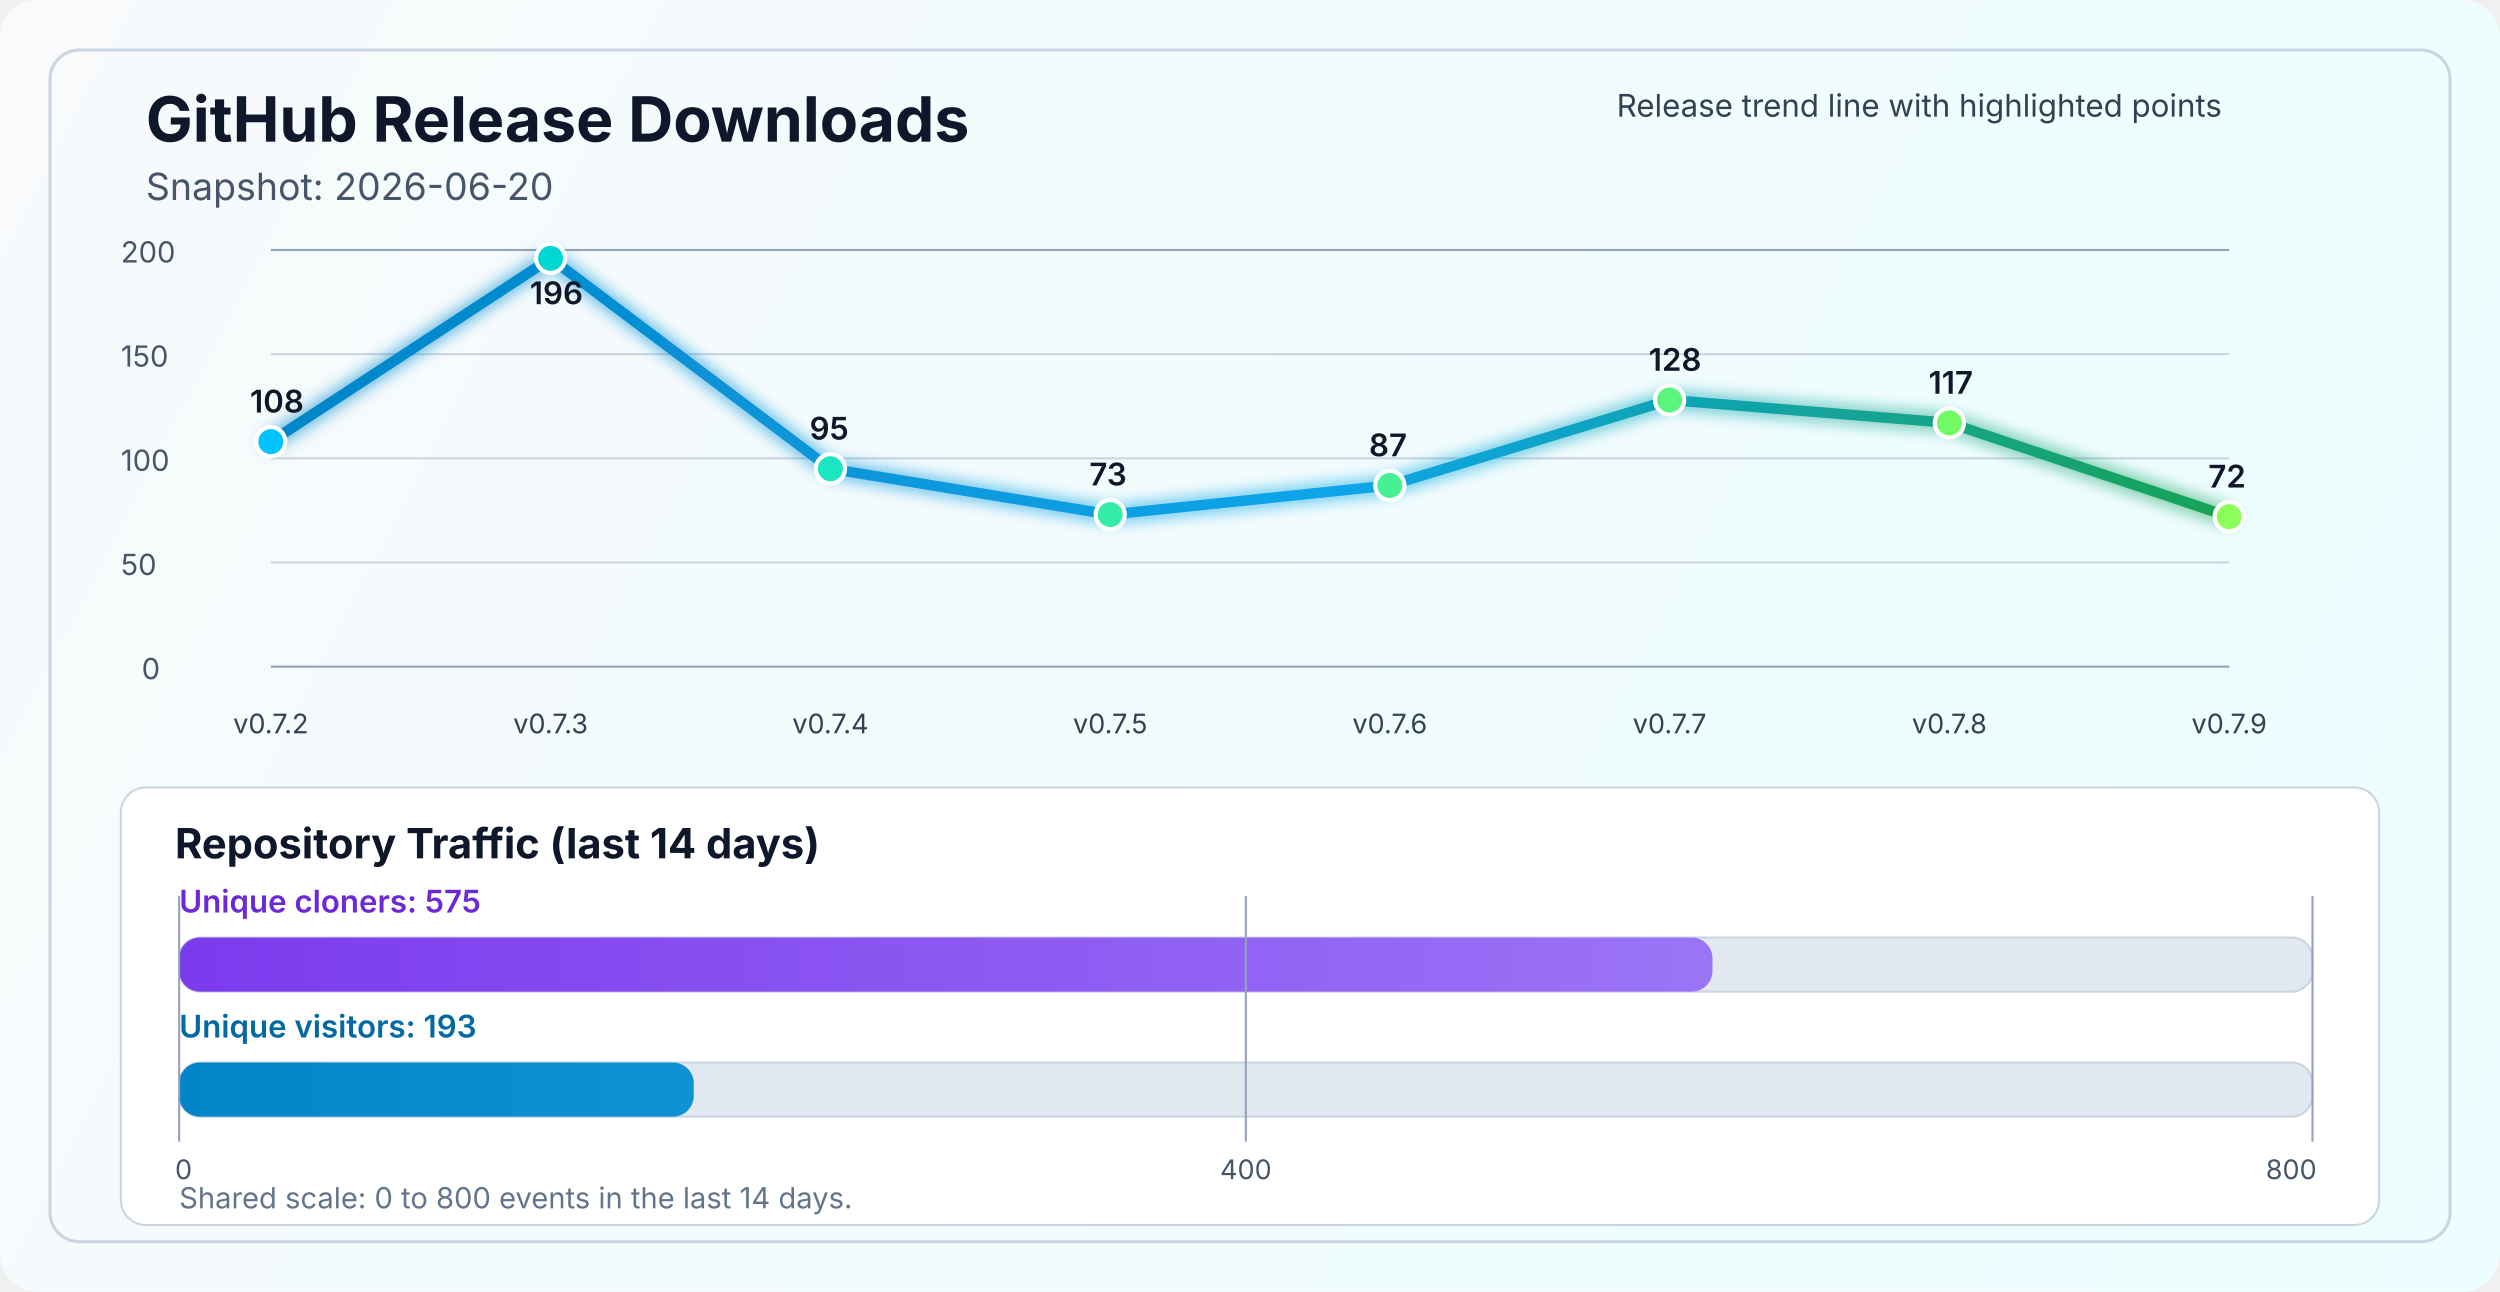
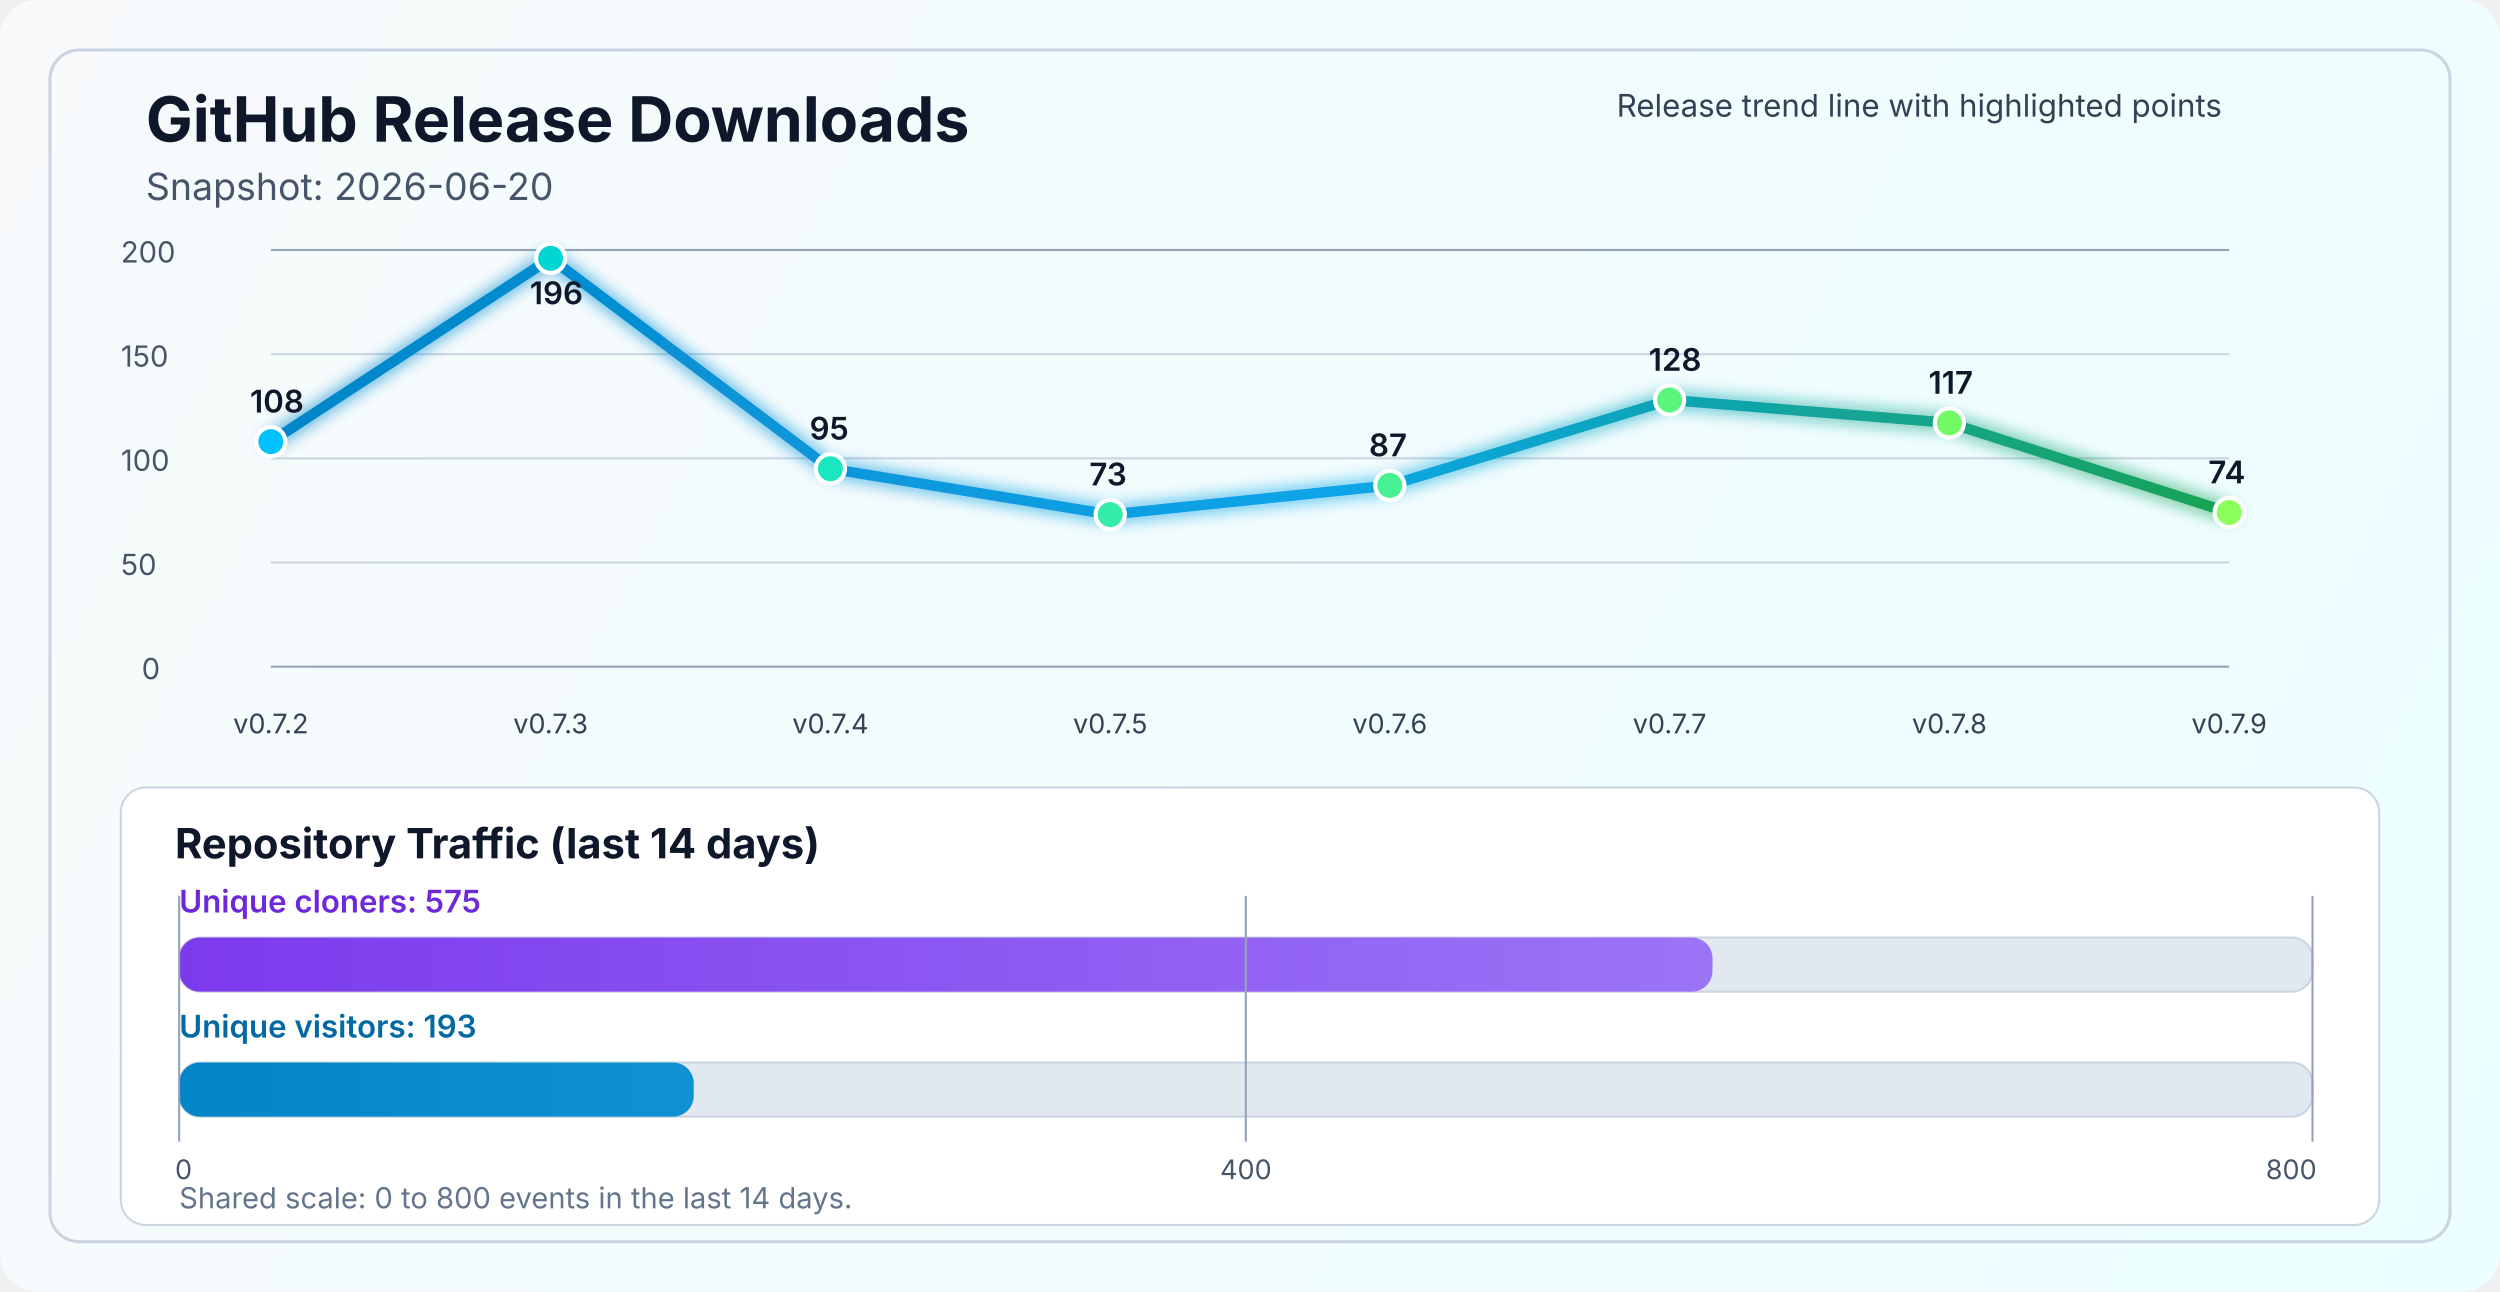
<svg xmlns="http://www.w3.org/2000/svg" width="1200" height="620" viewBox="0 0 1200 620" fill="none" role="img" aria-labelledby="title desc">
  <defs>
    <linearGradient id="bg" x1="0" y1="0" x2="1200" y2="620" gradientUnits="userSpaceOnUse">
      <stop stop-color="#F8FAFC" />
      <stop offset="1" stop-color="#ECFEFF" />
    </linearGradient>
    <linearGradient id="line" x1="130" y1="86" x2="1070" y2="340" gradientUnits="userSpaceOnUse">
      <stop stop-color="#0284C7" />
      <stop offset="0.55" stop-color="#0EA5E9" />
      <stop offset="1" stop-color="#16A34A" />
    </linearGradient>
    <linearGradient id="cloneFill" x1="86" y1="450" x2="1110" y2="450" gradientUnits="userSpaceOnUse">
      <stop stop-color="#7C3AED" />
      <stop offset="1" stop-color="#A78BFA" />
    </linearGradient>
    <linearGradient id="viewFill" x1="86" y1="482" x2="1110" y2="482" gradientUnits="userSpaceOnUse">
      <stop stop-color="#0284C7" />
      <stop offset="1" stop-color="#38BDF8" />
    </linearGradient>
    <filter id="glow" x="-50%" y="-50%" width="200%" height="200%">
      <feGaussianBlur stdDeviation="4" result="blur" />
      <feMerge>
        <feMergeNode in="blur" />
        <feMergeNode in="SourceGraphic" />
      </feMerge>
    </filter>
  </defs>
  <rect width="1200" height="620" rx="18" fill="url(#bg)" />
  <rect x="24" y="24" width="1152" height="572" rx="14" stroke="#CBD5E1" stroke-width="1.5" />
  <text x="70" y="68" fill="#0F172A" font-size="30" font-family="SF Pro Display, -apple-system, BlinkMacSystemFont, Segoe UI, sans-serif" font-weight="700">GitHub Release Downloads</text>
  <text x="70" y="96" fill="#475569" font-size="18" font-family="SF Pro Text, -apple-system, BlinkMacSystemFont, Segoe UI, sans-serif">Snapshot: 2026-06-20</text>
  <line x1="130" y1="320.0" x2="1070" y2="320.0" stroke="#94A3B8" stroke-width="1" />
  <line x1="130" y1="270.0" x2="1070" y2="270.0" stroke="#CBD5E1" stroke-width="1" />
  <line x1="130" y1="220.0" x2="1070" y2="220.0" stroke="#CBD5E1" stroke-width="1" />
  <line x1="130" y1="170.0" x2="1070" y2="170.0" stroke="#CBD5E1" stroke-width="1" />
  <line x1="130" y1="120.0" x2="1070" y2="120.0" stroke="#94A3B8" stroke-width="1" />
  <text x="68" y="326.0" fill="#475569" font-size="14" font-family="SF Pro Text, -apple-system, BlinkMacSystemFont, Segoe UI, sans-serif">0</text>
  <text x="58" y="276.0" fill="#475569" font-size="14" font-family="SF Pro Text, -apple-system, BlinkMacSystemFont, Segoe UI, sans-serif">50</text>
  <text x="58" y="226.0" fill="#475569" font-size="14" font-family="SF Pro Text, -apple-system, BlinkMacSystemFont, Segoe UI, sans-serif">100</text>
  <text x="58" y="176.0" fill="#475569" font-size="14" font-family="SF Pro Text, -apple-system, BlinkMacSystemFont, Segoe UI, sans-serif">150</text>
  <text x="58" y="126.0" fill="#475569" font-size="14" font-family="SF Pro Text, -apple-system, BlinkMacSystemFont, Segoe UI, sans-serif">200</text>
-   <polyline points="130.0,212.0 264.3,124.0 398.6,225.0 532.9,247.0 667.1,233.0 801.4,192.0 935.7,203.0 1070.0,248.0" fill="none" stroke="url(#line)" stroke-width="5" stroke-linecap="round" stroke-linejoin="round" filter="url(#glow)" />
+   <polyline points="130.0,212.0 264.3,124.0 398.6,225.0 532.9,247.0 667.1,233.0 801.4,192.0 935.7,203.0 1070.0,246.0" fill="none" stroke="url(#line)" stroke-width="5" stroke-linecap="round" stroke-linejoin="round" filter="url(#glow)" />
  <circle cx="130.0" cy="212.0" r="7" fill="#00C2FF" stroke="#FFFFFF" stroke-width="2" />
  <circle cx="264.3" cy="124.0" r="7" fill="#00D7D2" stroke="#FFFFFF" stroke-width="2" />
  <circle cx="398.6" cy="225.0" r="7" fill="#1AE7C0" stroke="#FFFFFF" stroke-width="2" />
  <circle cx="532.9" cy="247.0" r="7" fill="#34EDAA" stroke="#FFFFFF" stroke-width="2" />
  <circle cx="667.1" cy="233.0" r="7" fill="#47F193" stroke="#FFFFFF" stroke-width="2" />
  <circle cx="801.4" cy="192.0" r="7" fill="#5AF57D" stroke="#FFFFFF" stroke-width="2" />
  <circle cx="935.7" cy="203.0" r="7" fill="#72FA64" stroke="#FFFFFF" stroke-width="2" />
-   <circle cx="1070.0" cy="248.0" r="7" fill="#8CFF5A" stroke="#FFFFFF" stroke-width="2" />
+   <circle cx="1070.0" cy="246.0" r="7" fill="#8CFF5A" stroke="#FFFFFF" stroke-width="2" />
  <text x="130.0" y="352" text-anchor="middle" fill="#334155" font-size="13" font-family="SF Pro Text, -apple-system, BlinkMacSystemFont, Segoe UI, sans-serif">v0.7.2</text>
  <text x="264.3" y="352" text-anchor="middle" fill="#334155" font-size="13" font-family="SF Pro Text, -apple-system, BlinkMacSystemFont, Segoe UI, sans-serif">v0.7.3</text>
  <text x="398.6" y="352" text-anchor="middle" fill="#334155" font-size="13" font-family="SF Pro Text, -apple-system, BlinkMacSystemFont, Segoe UI, sans-serif">v0.7.4</text>
  <text x="532.9" y="352" text-anchor="middle" fill="#334155" font-size="13" font-family="SF Pro Text, -apple-system, BlinkMacSystemFont, Segoe UI, sans-serif">v0.7.5</text>
  <text x="667.1" y="352" text-anchor="middle" fill="#334155" font-size="13" font-family="SF Pro Text, -apple-system, BlinkMacSystemFont, Segoe UI, sans-serif">v0.7.6</text>
  <text x="801.4" y="352" text-anchor="middle" fill="#334155" font-size="13" font-family="SF Pro Text, -apple-system, BlinkMacSystemFont, Segoe UI, sans-serif">v0.7.7</text>
  <text x="935.7" y="352" text-anchor="middle" fill="#334155" font-size="13" font-family="SF Pro Text, -apple-system, BlinkMacSystemFont, Segoe UI, sans-serif">v0.7.8</text>
  <text x="1070.0" y="352" text-anchor="middle" fill="#334155" font-size="13" font-family="SF Pro Text, -apple-system, BlinkMacSystemFont, Segoe UI, sans-serif">v0.7.9</text>
  <text x="120.0" y="198.0" fill="#0F172A" font-size="15" font-family="SF Pro Text, -apple-system, BlinkMacSystemFont, Segoe UI, sans-serif" font-weight="600">108</text>
  <text x="254.3" y="146.0" fill="#0F172A" font-size="15" font-family="SF Pro Text, -apple-system, BlinkMacSystemFont, Segoe UI, sans-serif" font-weight="600">196</text>
  <text x="388.6" y="211.0" fill="#0F172A" font-size="15" font-family="SF Pro Text, -apple-system, BlinkMacSystemFont, Segoe UI, sans-serif" font-weight="600">95</text>
  <text x="522.9" y="233.0" fill="#0F172A" font-size="15" font-family="SF Pro Text, -apple-system, BlinkMacSystemFont, Segoe UI, sans-serif" font-weight="600">73</text>
  <text x="657.1" y="219.0" fill="#0F172A" font-size="15" font-family="SF Pro Text, -apple-system, BlinkMacSystemFont, Segoe UI, sans-serif" font-weight="600">87</text>
  <text x="791.4" y="178.0" fill="#0F172A" font-size="15" font-family="SF Pro Text, -apple-system, BlinkMacSystemFont, Segoe UI, sans-serif" font-weight="600">128</text>
  <text x="925.7" y="189.0" fill="#0F172A" font-size="15" font-family="SF Pro Text, -apple-system, BlinkMacSystemFont, Segoe UI, sans-serif" font-weight="600">117</text>
-   <text x="1060.0" y="234.0" fill="#0F172A" font-size="15" font-family="SF Pro Text, -apple-system, BlinkMacSystemFont, Segoe UI, sans-serif" font-weight="600">72</text>
+   <text x="1060.0" y="232.0" fill="#0F172A" font-size="15" font-family="SF Pro Text, -apple-system, BlinkMacSystemFont, Segoe UI, sans-serif" font-weight="600">74</text>
  <text x="776" y="56" fill="#334155" font-size="15" font-family="SF Pro Text, -apple-system, BlinkMacSystemFont, Segoe UI, sans-serif">Release trend line with highlighted points</text>
  <rect x="58" y="378" width="1084" height="210" rx="12" fill="#FFFFFF" stroke="#CBD5E1" stroke-width="1" />
  <text x="84" y="412" fill="#0F172A" font-size="20" font-family="SF Pro Text, -apple-system, BlinkMacSystemFont, Segoe UI, sans-serif" font-weight="700">Repository Traffic (last 14 days)</text>
  <text x="86" y="438" fill="#6D28D9" font-size="15" font-family="SF Pro Text, -apple-system, BlinkMacSystemFont, Segoe UI, sans-serif" font-weight="600">Unique cloners: 575</text>
  <rect x="86" y="450" width="1024" height="26" rx="10" fill="#E2E8F0" stroke="#CBD5E1" stroke-width="1" />
  <rect x="86" y="450" width="736.0" height="26" rx="10" fill="url(#cloneFill)" />
  <text x="86" y="498" fill="#0369A1" font-size="15" font-family="SF Pro Text, -apple-system, BlinkMacSystemFont, Segoe UI, sans-serif" font-weight="600">Unique visitors: 193</text>
  <rect x="86" y="510" width="1024" height="26" rx="10" fill="#E2E8F0" stroke="#CBD5E1" stroke-width="1" />
  <rect x="86" y="510" width="247.0" height="26" rx="10" fill="url(#viewFill)" />
  <line x1="86" y1="430" x2="86" y2="548" stroke="#94A3B8" stroke-width="1" />
  <line x1="598.0" y1="430" x2="598.0" y2="548" stroke="#94A3B8" stroke-width="1" />
  <line x1="1110" y1="430" x2="1110" y2="548" stroke="#94A3B8" stroke-width="1" />
  <text x="84" y="566" text-anchor="start" fill="#475569" font-size="13" font-family="SF Pro Text, -apple-system, BlinkMacSystemFont, Segoe UI, sans-serif">0</text>
  <text x="598.0" y="566" text-anchor="middle" fill="#475569" font-size="13" font-family="SF Pro Text, -apple-system, BlinkMacSystemFont, Segoe UI, sans-serif">400</text>
  <text x="1112" y="566" text-anchor="end" fill="#475569" font-size="13" font-family="SF Pro Text, -apple-system, BlinkMacSystemFont, Segoe UI, sans-serif">800</text>
  <text x="86" y="580" fill="#64748B" font-size="14" font-family="SF Pro Text, -apple-system, BlinkMacSystemFont, Segoe UI, sans-serif">Shared scale: 0 to 800 events in the last 14 days.</text>
</svg>
